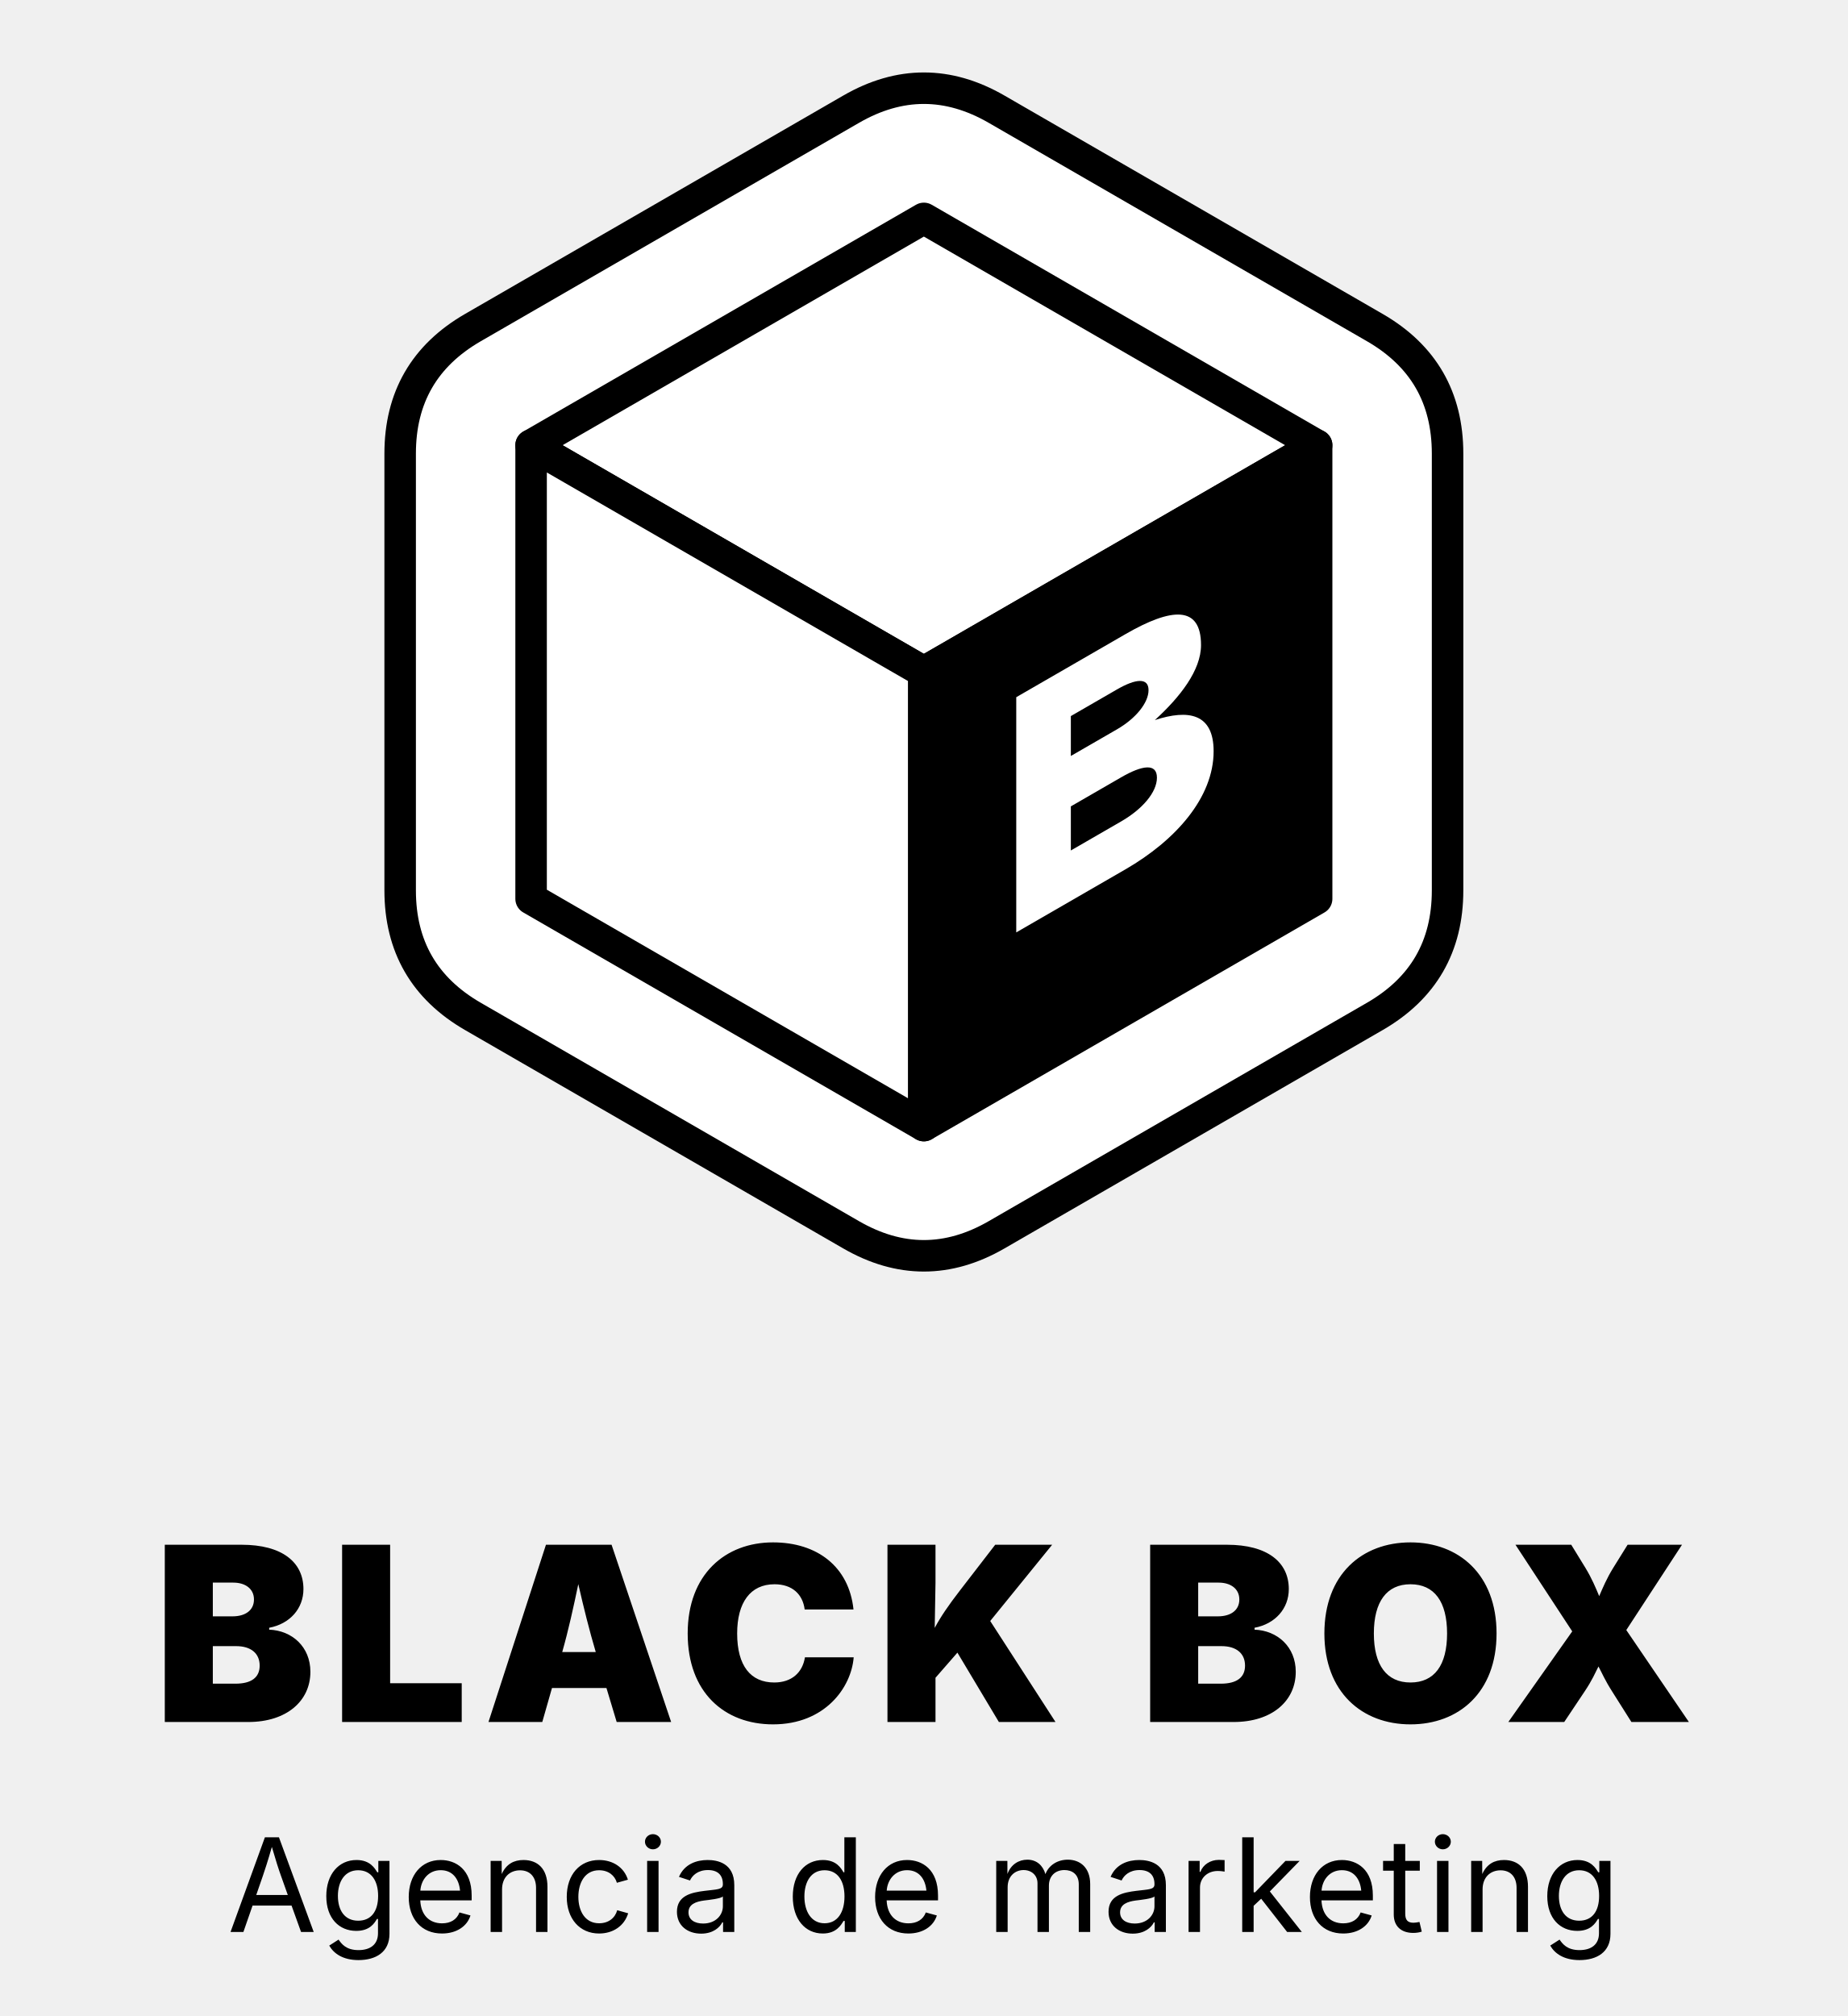
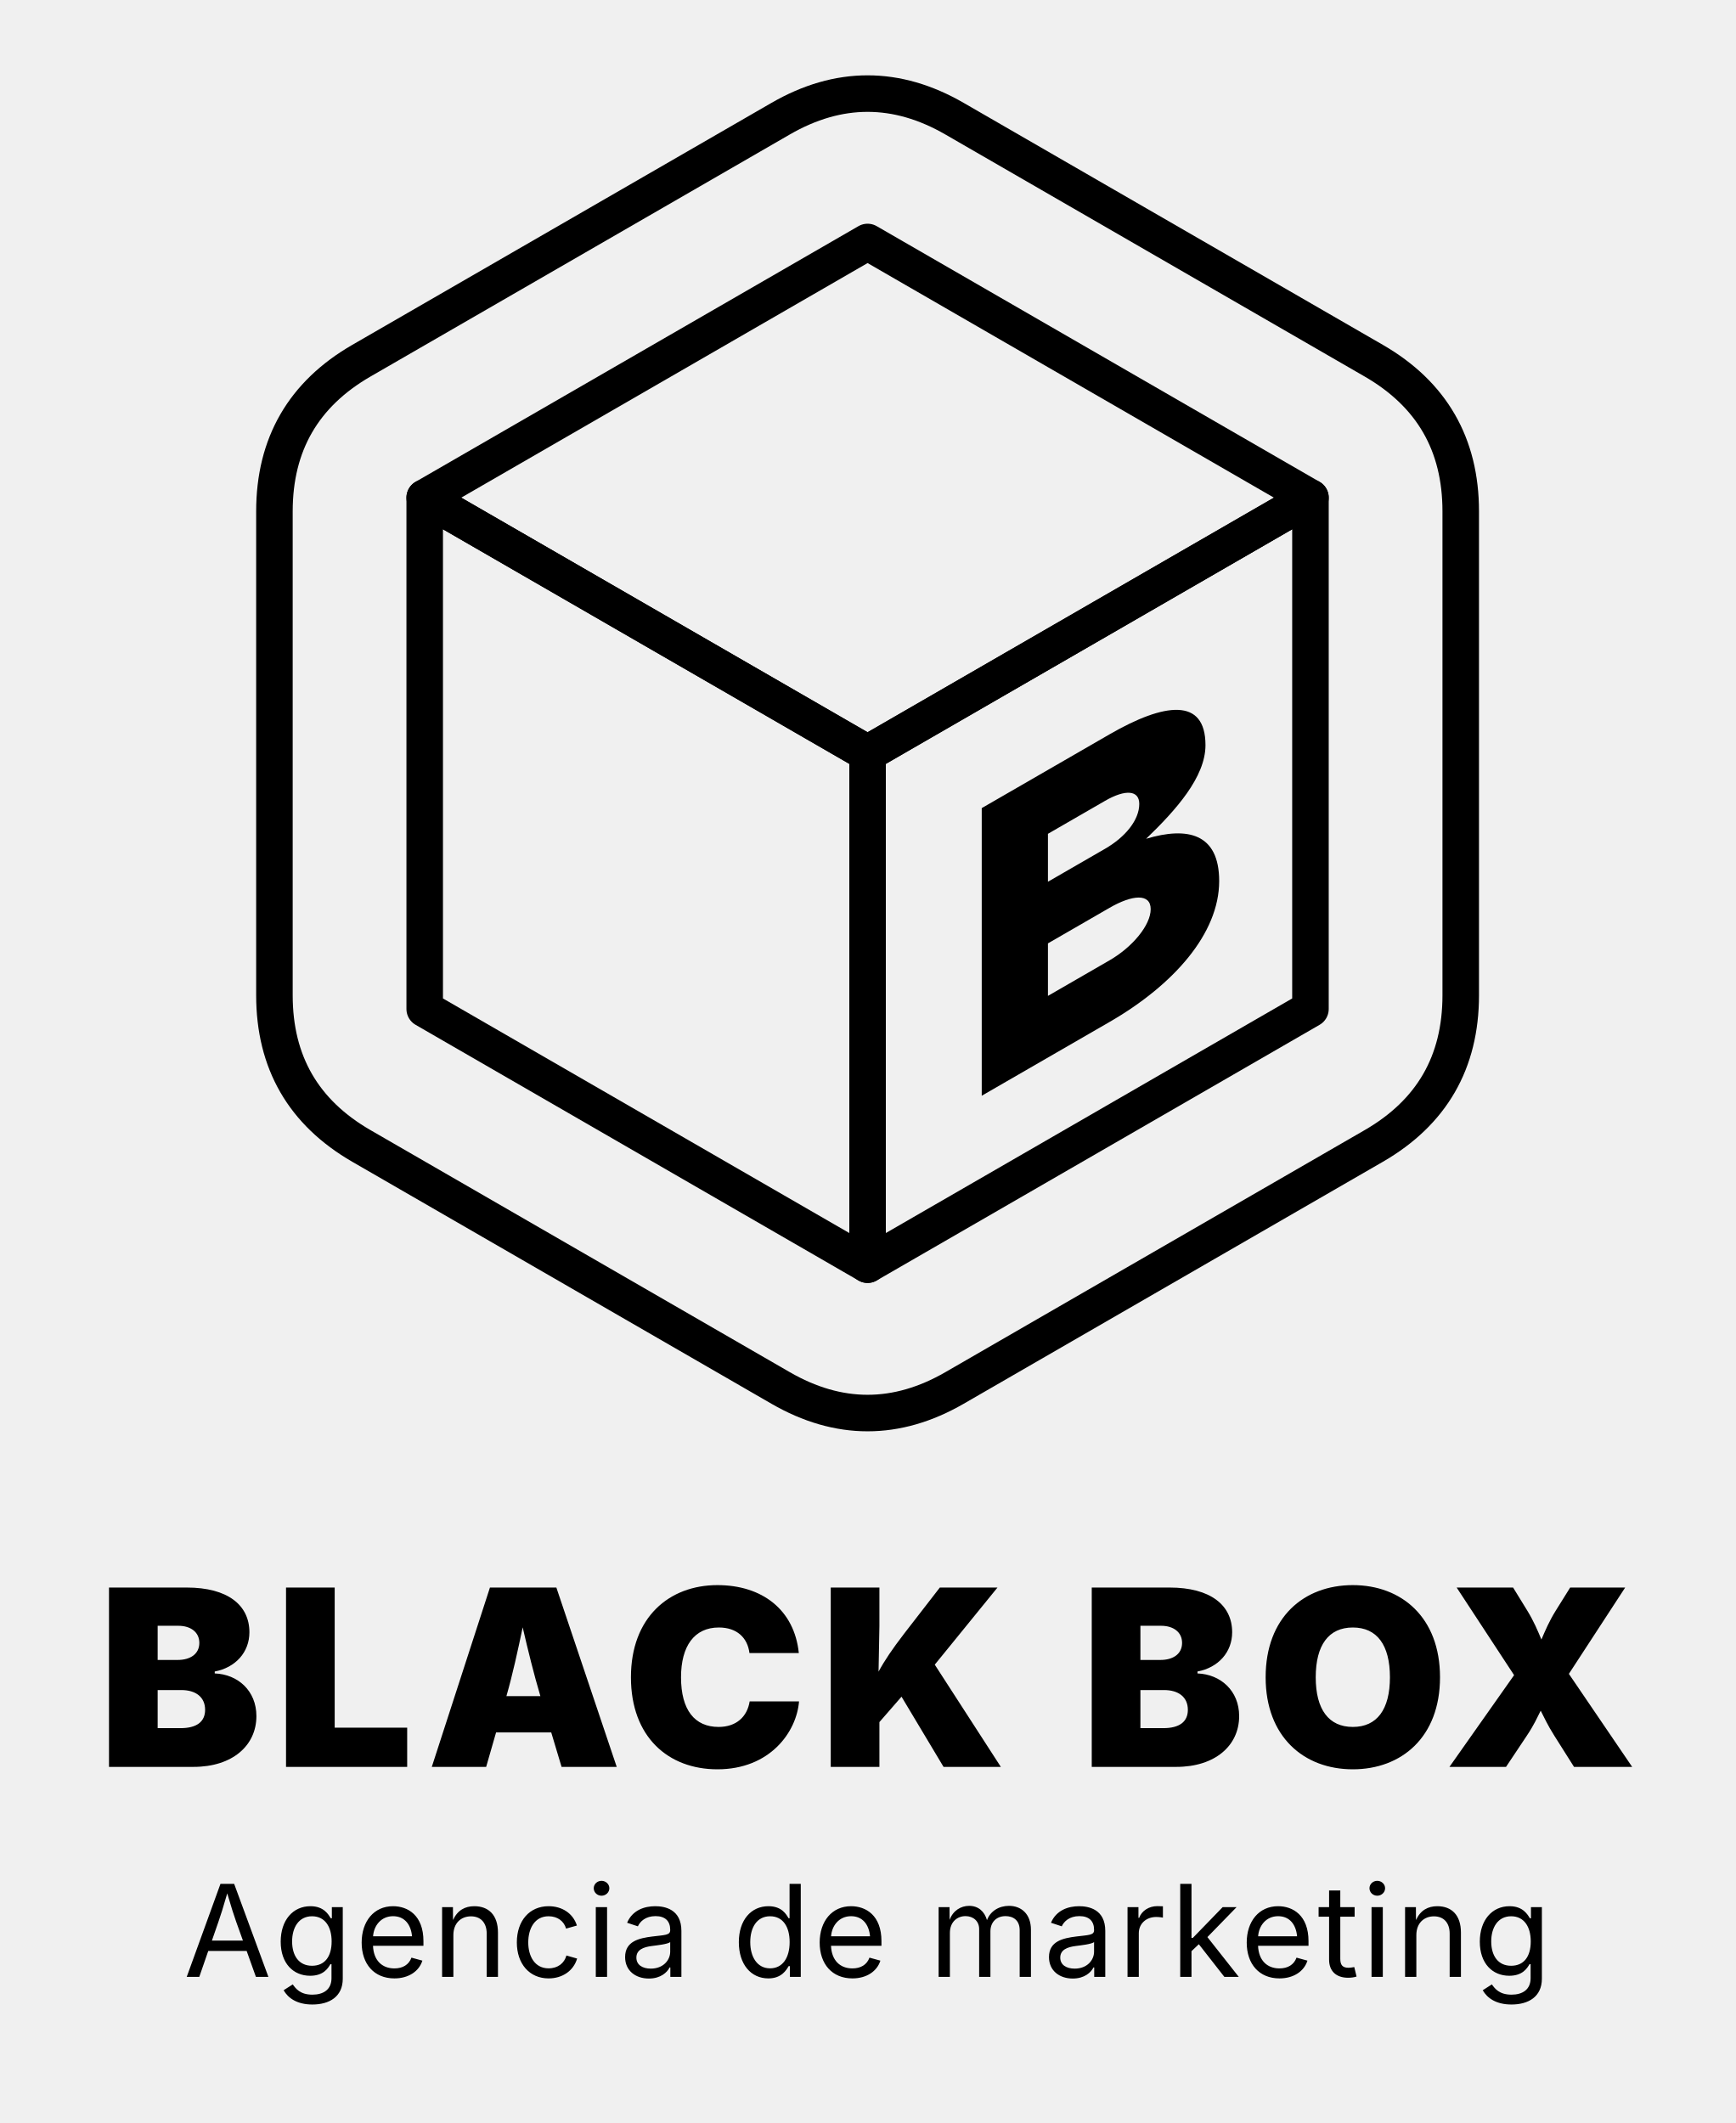
- <svg xmlns="http://www.w3.org/2000/svg" viewBox="80 30 440 480" fill="none">
-   <path d="M 317.32 56.00 L 407.39 108.00 Q 424.71 118.00 424.71 138.00 L 424.71 242.00 Q 424.71 262.00 407.39 272.00 L 317.32 324.00 Q 300.00 334.00 282.68 324.00 L 192.61 272.00 Q 175.29 262.00 175.29 242.00 L 175.29 138.00 Q 175.29 118.00 192.61 108.00 L 282.68 56.00 Q 300.00 46.00 317.32 56.00 Z" stroke="#000000" stroke-width="7.5" stroke-linecap="round" stroke-linejoin="round" fill="#ffffff" />
-   <polygon points="300.00,82.00 393.53,136.00 300.00,190.00 206.47,136.00" fill="#ffffff" stroke="#000000" stroke-width="7.5" stroke-linejoin="round" />
-   <polygon points="300.00,190.00 206.47,136.00 206.47,244.00 300.00,298.00" fill="#ffffff" stroke="#000000" stroke-width="7.5" stroke-linejoin="round" />
-   <polygon points="300.00,190.00 393.53,136.00 393.53,244.00 300.00,298.00" fill="#000000" stroke="#000000" stroke-width="7.5" stroke-linejoin="round" />
-   <g transform="translate(322, 196) matrix(1, -0.57735, 0, 1, 0, 0)">
-     <path d="M 0 0 L 26 0 C 37 0 44 3.5 44 13 C 44 19 39 22.5 33 24.5 C 41 26.5 47 31 47 40 C 47 51 38 56 26 56 L 0 56 Z M 13 12 L 13 21.5 L 24 21.5 C 28.5 21.5 31.5 19.5 31.5 16.5 C 31.5 13.5 28.5 12 24 12 Z M 13 33.5 L 13 44 L 25 44 C 30 44 33.5 42 33.5 38.5 C 33.5 35 30 33.5 25 33.5 Z" fill="#ffffff" />
+ <svg xmlns="http://www.w3.org/2000/svg" viewBox="110 25 380 465" fill="none">
+   <path d="M 319.05 51.00 L 410.85 104.00 Q 429.90 115.00 429.90 137.00 L 429.90 243.00 Q 429.90 265.00 410.85 276.00 L 319.05 329.00 Q 300.00 340.00 280.95 329.00 L 189.15 276.00 Q 170.10 265.00 170.10 243.00 L 170.10 137.00 Q 170.10 115.00 189.15 104.00 L 280.95 51.00 Q 300.00 40.00 319.05 51.00 Z" stroke="#000000" stroke-width="8" stroke-linecap="round" stroke-linejoin="round" fill="none" />
+   <polygon points="300.00,78.00 396.99,134.00 300.00,190.00 203.01,134.00" fill="none" stroke="#000000" stroke-width="8" stroke-linejoin="round" />
+   <polygon points="300.00,190.00 203.01,134.00 203.01,246.00 300.00,302.00" fill="none" stroke="#000000" stroke-width="8" stroke-linejoin="round" />
+   <polygon points="300.00,190.00 396.99,134.00 396.99,246.00 300.00,302.00" fill="none" stroke="#000000" stroke-width="8" stroke-linejoin="round" />
+   <g transform="translate(325, 202) matrix(1, -0.57735, 0, 1, 0, 0)">
+     <path d="M 0 0 L 28 0 C 40 0 49 4 49 14.5 C 49 21.5 42.5 25 36 27.5 C 45 30 52 35.5 52 46 C 52 57.5 42 63 28 63 L 0 63 Z M 14.5 14 L 14.5 24.5 L 27 24.5 C 31.5 24.5 34.5 22.5 34.5 19 C 34.5 16 31.5 14 27 14 Z M 14.5 38 L 14.5 49.5 L 28 49.5 C 33 49.5 37 47 37 43.5 C 37 40 33 38 28 38 Z" fill="#000000" />
  </g>
-   <text x="300" y="440" font-family="'Montserrat', 'Inter', 'Helvetica Neue', Arial, sans-serif" font-size="58" font-weight="900" letter-spacing="0.06em" text-anchor="middle" fill="#000000">BLACK BOX</text>
-   <text x="300" y="490" font-family="'Montserrat', 'Inter', 'Helvetica Neue', Arial, sans-serif" font-size="31" font-weight="400" letter-spacing="0.02em" text-anchor="middle" fill="#000000">Agencia de marketing</text>
+   <text x="300" y="412" font-family="'Montserrat', 'Inter', -apple-system, sans-serif" font-size="54" font-weight="900" letter-spacing="0.05em" text-anchor="middle" fill="#000000">BLACK BOX</text>
+   <text x="300" y="458" font-family="'Montserrat', 'Inter', -apple-system, sans-serif" font-size="28" font-weight="400" letter-spacing="0.02em" text-anchor="middle" fill="#000000">Agencia de marketing</text>
</svg>
